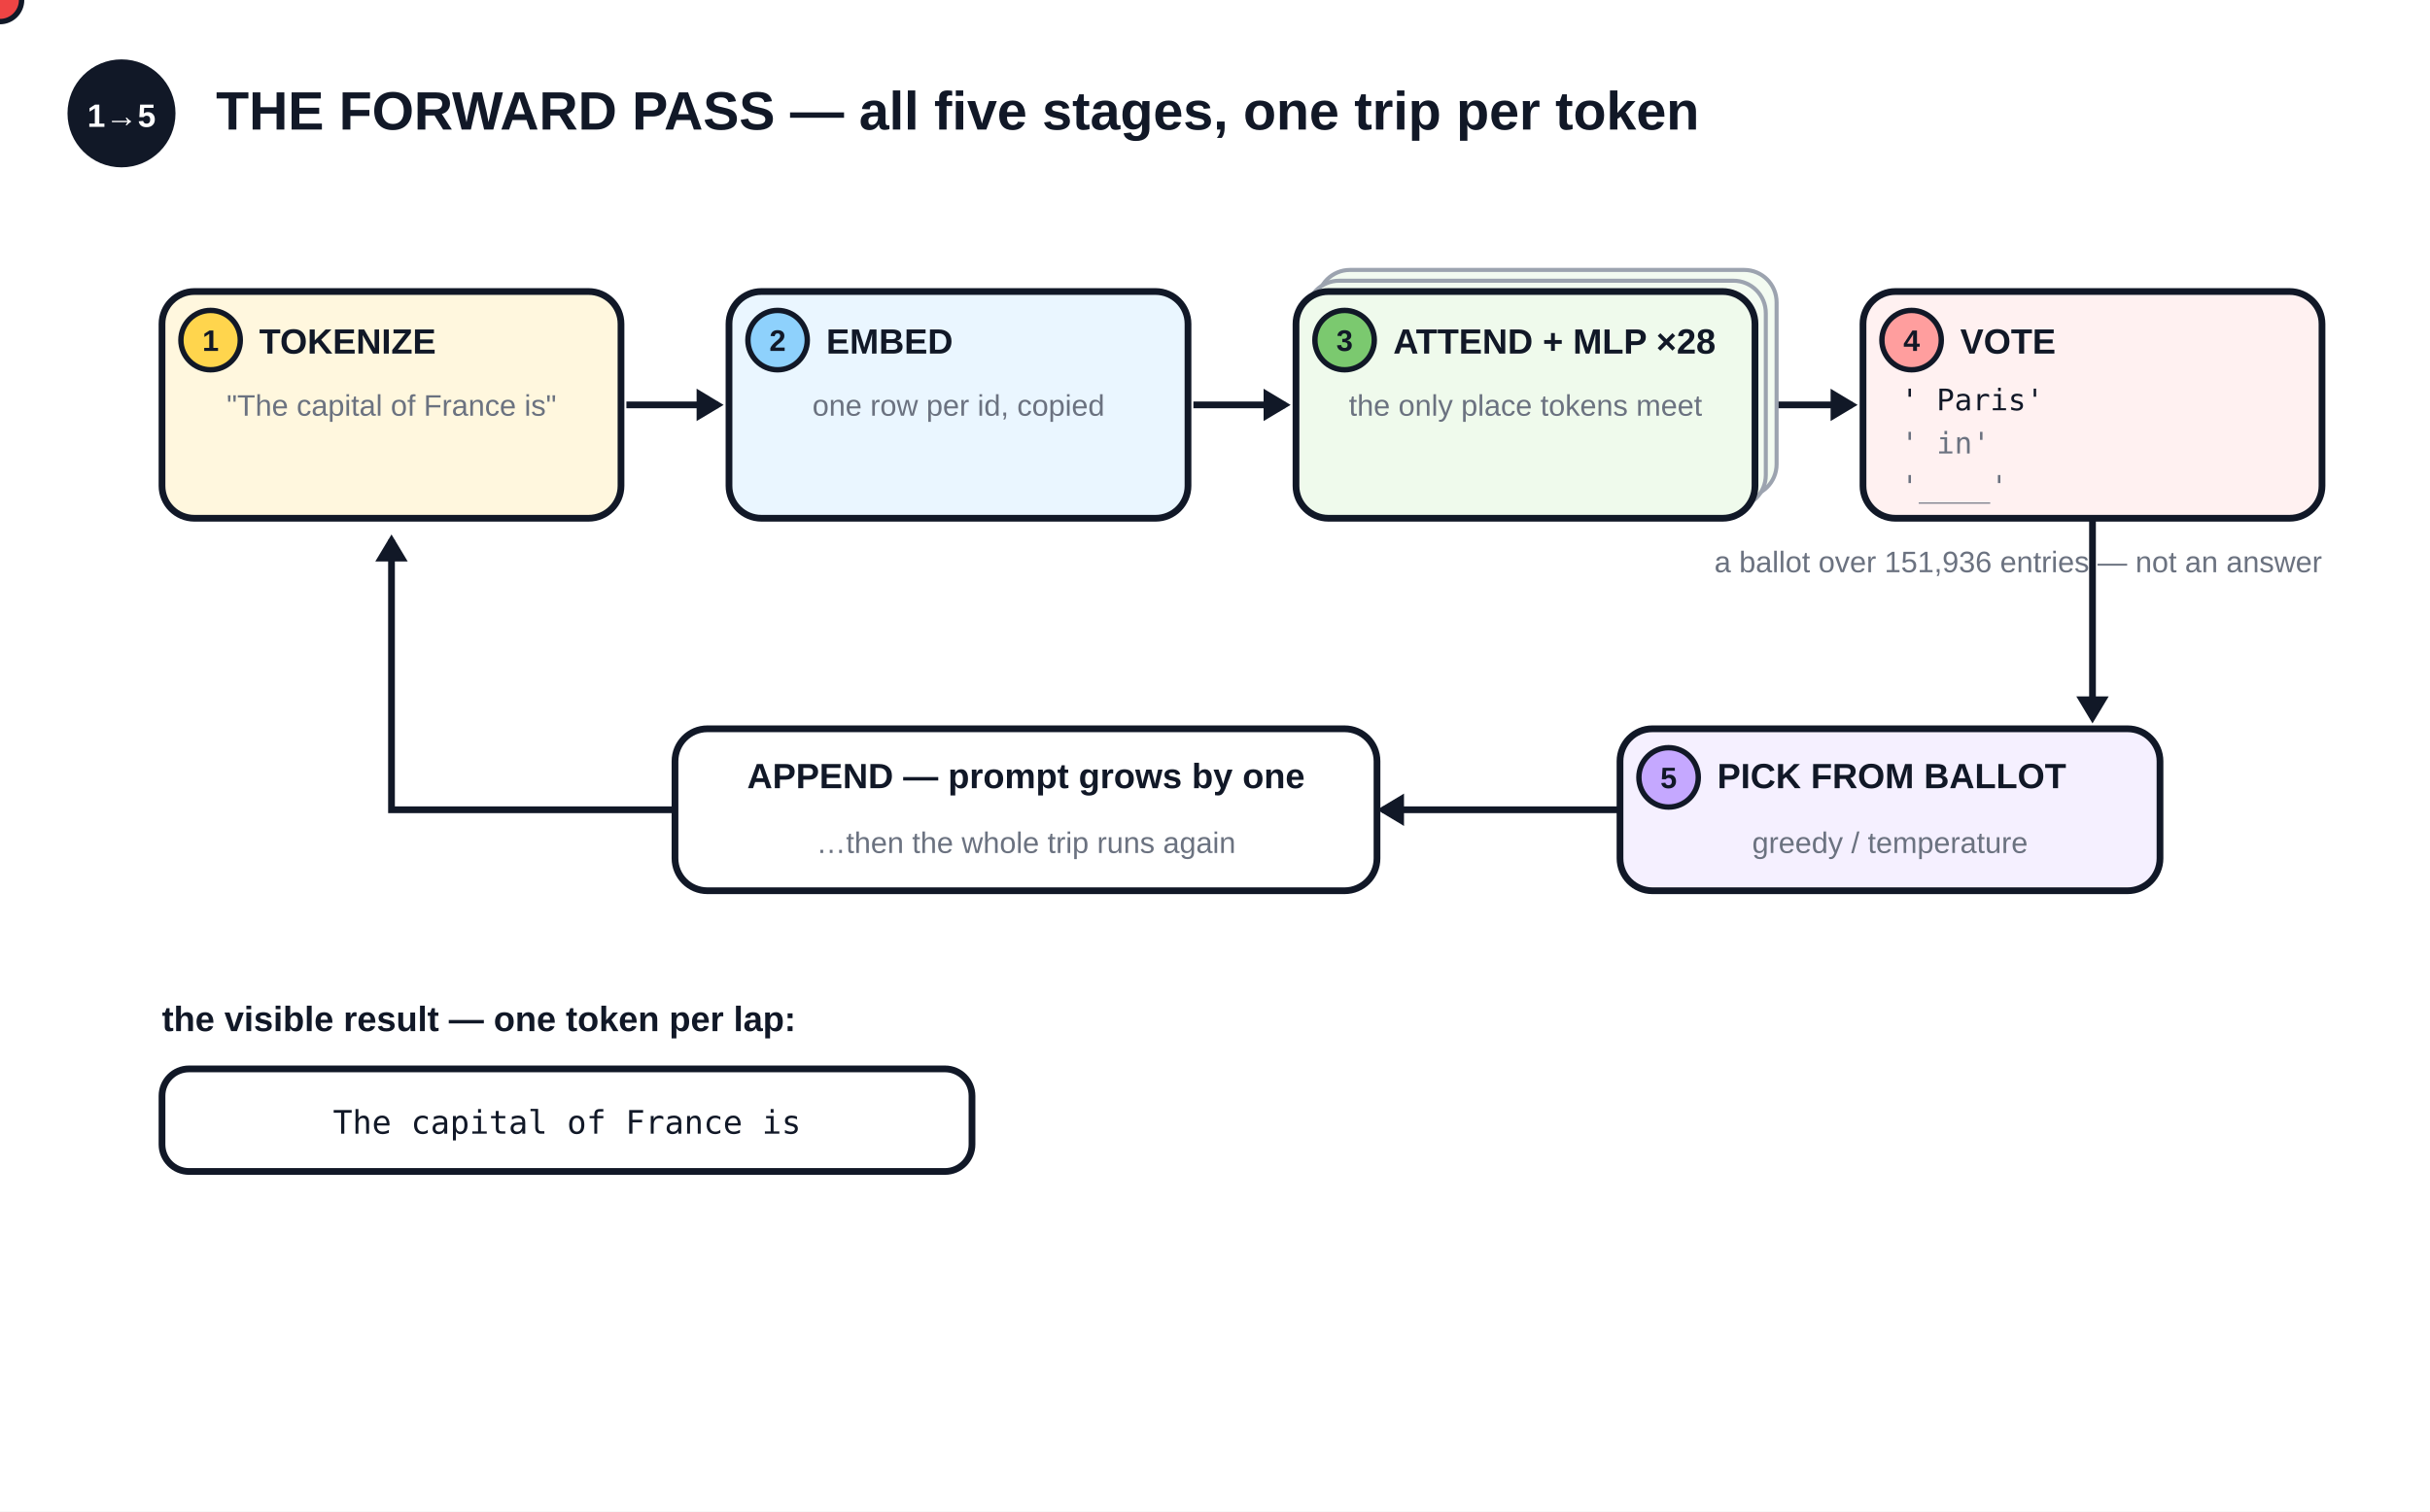
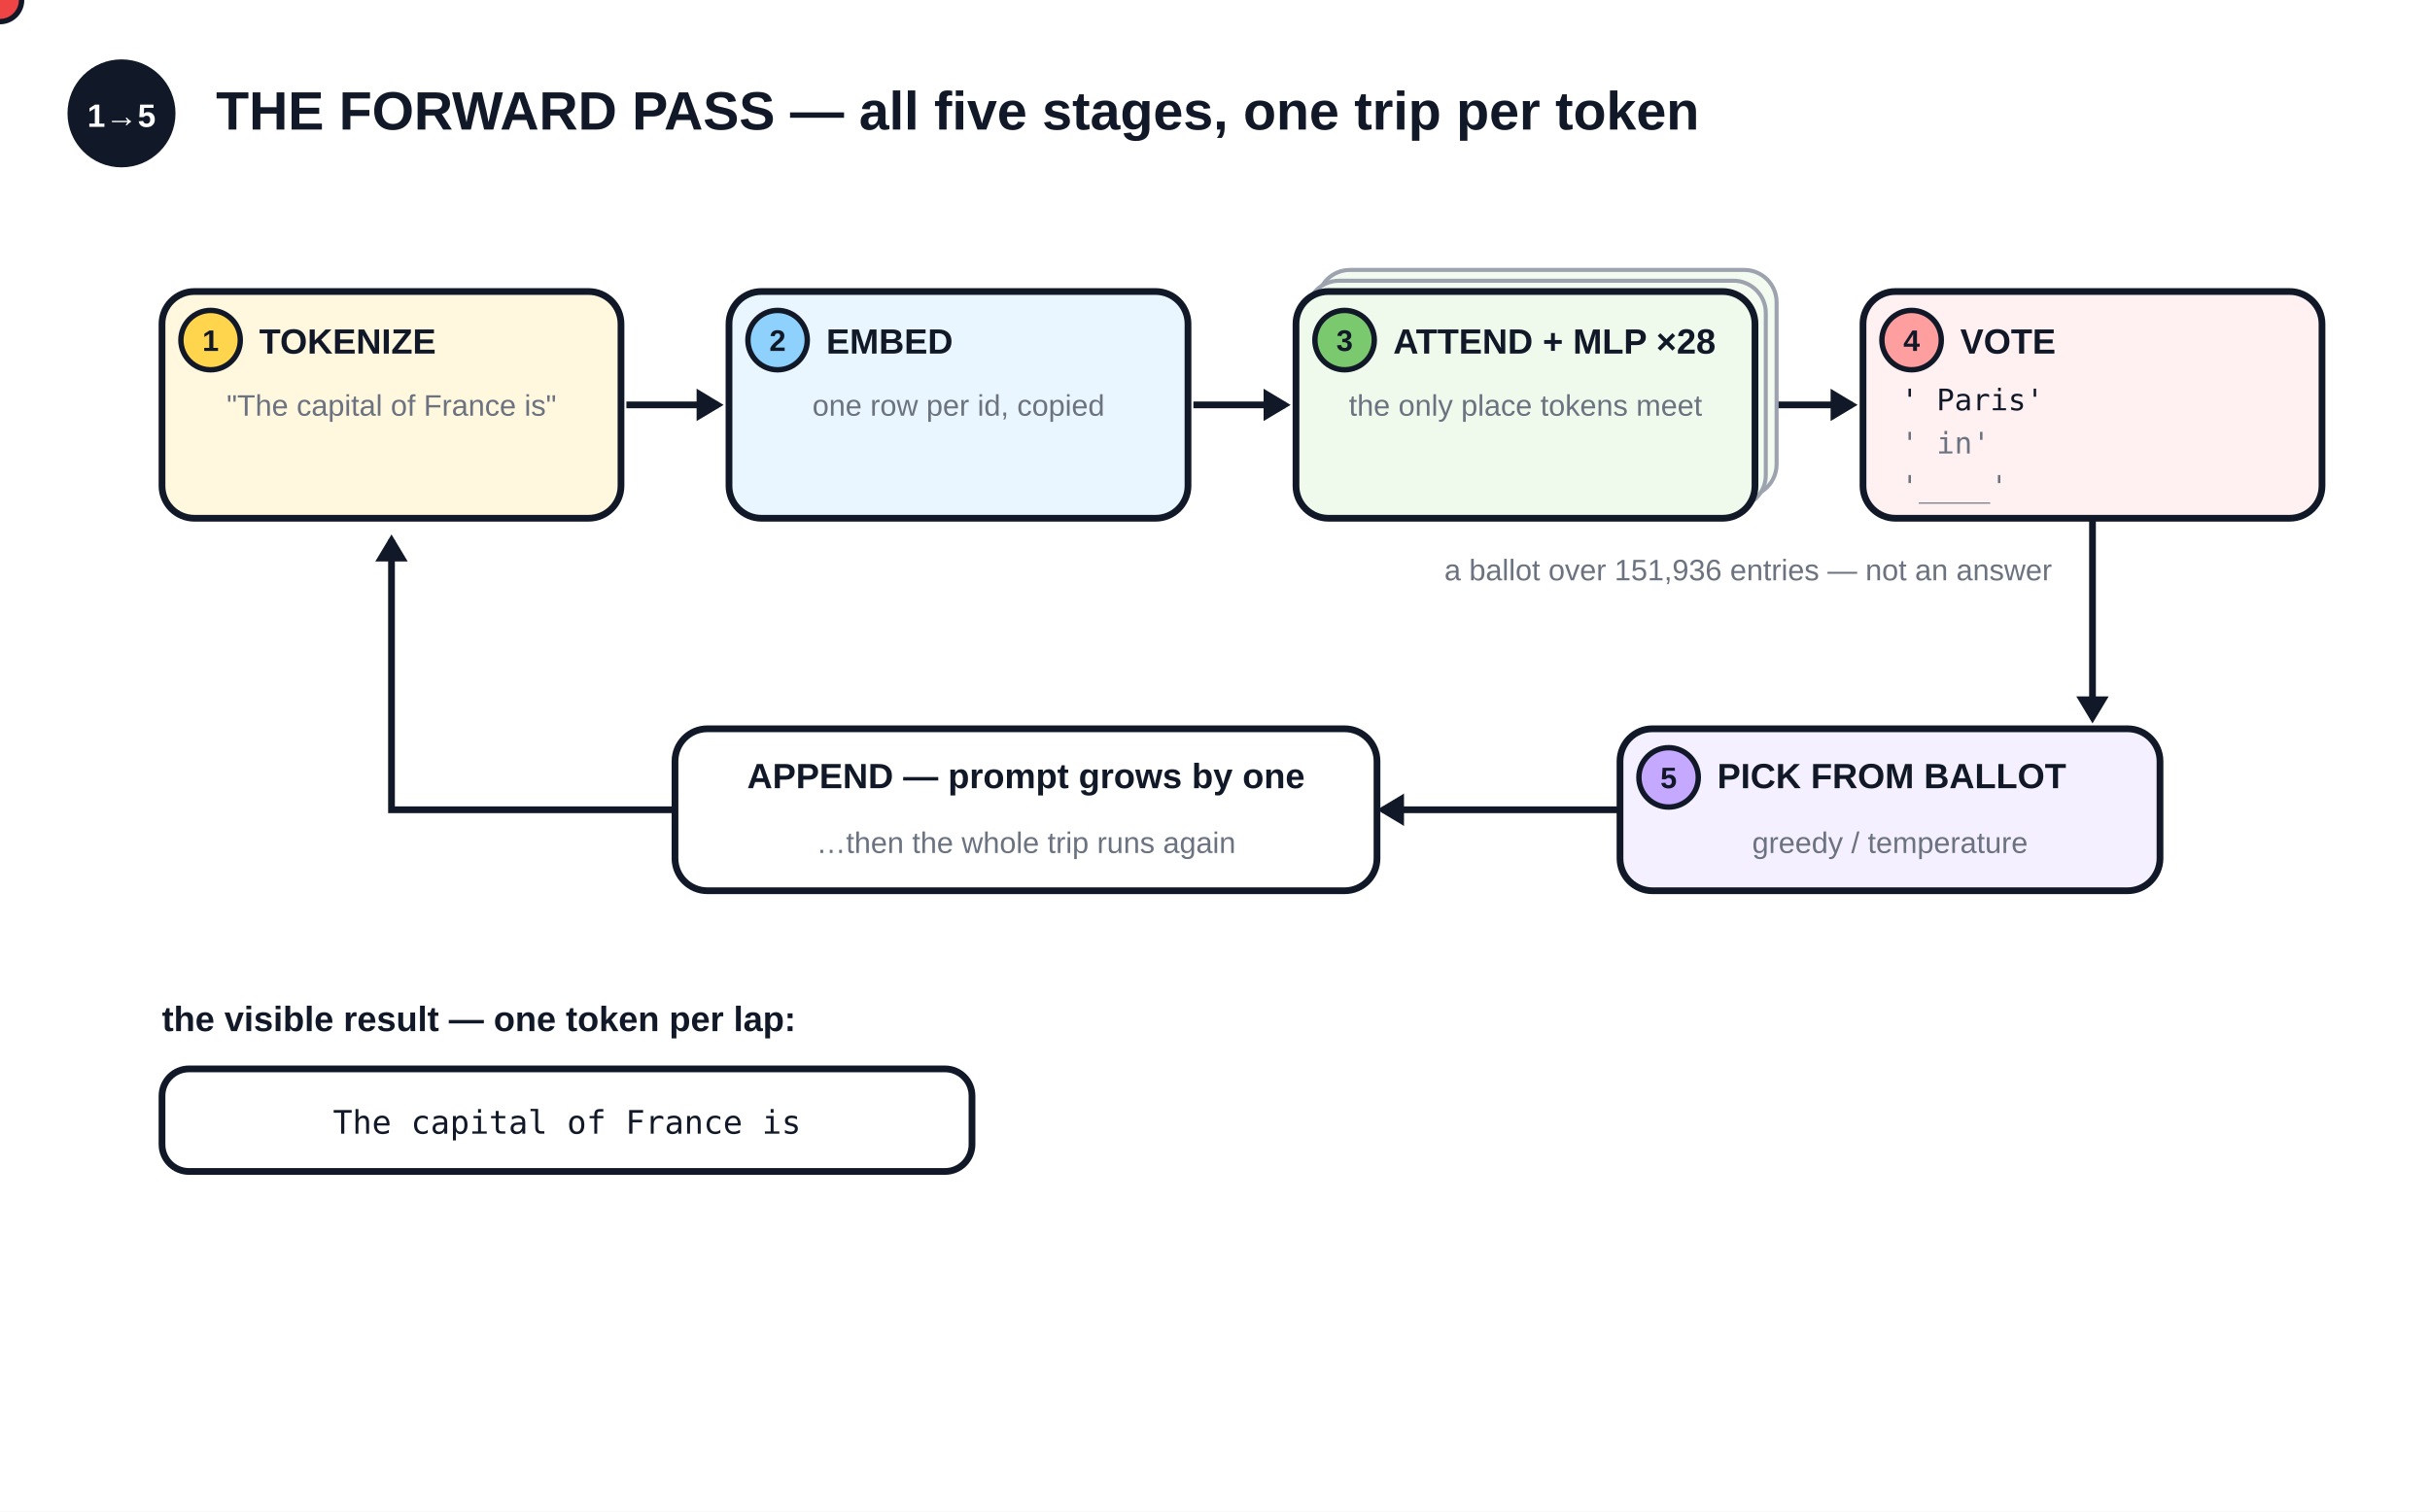
<svg xmlns="http://www.w3.org/2000/svg" viewBox="0 0 900 560" width="900" height="560" font-family="Arial, Helvetica, sans-serif">
  <style>
    .ink{fill:#111827}.mut{fill:#6b7280}
    .t20{font-size:20px;font-weight:700}.t16{font-size:16px;font-weight:700}
    .t14{font-size:14px}.t13{font-size:13px}.t12{font-size:12px}.t11{font-size:11px}
    .box{fill:#ffffff;stroke:#111827;stroke-width:2.5}
    .mono{font-family:Menlo,Consolas,monospace}
    .bn{font-size:12px;font-weight:700;fill:#ffffff}
  </style>
  <rect width="900" height="560" fill="#ffffff" />
  <circle cx="45" cy="42" r="20" fill="#111827" />
  <text x="45" y="47" text-anchor="middle" fill="#ffffff" font-size="12" font-weight="700">1→5</text>
  <text x="80" y="48" class="ink t20">THE FORWARD PASS — all five stages, one trip per token</text>
  <g stroke="#111827" stroke-width="2.5">
    <line x1="232" y1="150" x2="266" y2="150" />
    <path d="M268,150 l-10,-6 v12 z" fill="#111827" stroke="none" />
    <line x1="442" y1="150" x2="476" y2="150" />
    <path d="M478,150 l-10,-6 v12 z" fill="#111827" stroke="none" />
    <line x1="652" y1="150" x2="686" y2="150" />
    <path d="M688,150 l-10,-6 v12 z" fill="#111827" stroke="none" />
  </g>
  <rect x="60" y="108" width="170" height="84" rx="12" fill="#FFF7DE" stroke="#111827" stroke-width="2.5" />
  <circle cx="78" cy="126" r="11" fill="#FFD54D" stroke="#111827" stroke-width="2" />
  <text x="78" y="130" text-anchor="middle" class="ink t11" font-weight="700">1</text>
  <text x="96" y="131" class="ink t13" font-weight="700">TOKENIZE</text>
  <text x="145" y="154" text-anchor="middle" class="mut t11">"The capital of France is"</text>
  <text x="145" y="176" text-anchor="middle" class="ink mono" font-size="10" opacity="0">785 6722 315 9625 374
    <animate attributeName="opacity" dur="16s" repeatCount="indefinite" values="0;0;1;1" keyTimes="0;0.08;0.12;1" />
  </text>
  <rect x="60" y="108" width="170" height="84" rx="12" fill="none" stroke="#D99A1E" stroke-width="3.5" opacity="0">
    <animate attributeName="opacity" dur="16s" repeatCount="indefinite" values="0;0;1;1;0;0" keyTimes="0;0.06;0.09;0.13;0.17;1" />
  </rect>
  <rect x="270" y="108" width="170" height="84" rx="12" fill="#EAF6FF" stroke="#111827" stroke-width="2.5" />
  <circle cx="288" cy="126" r="11" fill="#8ED1FC" stroke="#111827" stroke-width="2" />
  <text x="288" y="130" text-anchor="middle" class="ink t11" font-weight="700">2</text>
  <text x="306" y="131" class="ink t13" font-weight="700">EMBED</text>
  <text x="355" y="154" text-anchor="middle" class="mut t11">one row per id, copied</text>
  <text x="355" y="176" text-anchor="middle" class="ink t11 mono" opacity="0">5 tokens × 1,024 numbers
    <animate attributeName="opacity" dur="16s" repeatCount="indefinite" values="0;0;1;1" keyTimes="0;0.17;0.21;1" />
  </text>
  <rect x="270" y="108" width="170" height="84" rx="12" fill="none" stroke="#2E86C1" stroke-width="3.5" opacity="0">
    <animate attributeName="opacity" dur="16s" repeatCount="indefinite" values="0;0;1;1;0;0" keyTimes="0;0.15;0.18;0.22;0.26;1" />
  </rect>
  <rect x="488" y="100" width="170" height="84" rx="12" fill="#F3FBF1" stroke="#9CA3AF" stroke-width="1.5" />
  <rect x="484" y="104" width="170" height="84" rx="12" fill="#F3FBF1" stroke="#9CA3AF" stroke-width="1.5" />
  <rect x="480" y="108" width="170" height="84" rx="12" fill="#EFFAEC" stroke="#111827" stroke-width="2.5" />
  <circle cx="498" cy="126" r="11" fill="#7BC96F" stroke="#111827" stroke-width="2" />
  <text x="498" y="130" text-anchor="middle" class="ink t11" font-weight="700">3</text>
  <text x="516" y="131" class="ink t13" font-weight="700">ATTEND + MLP ×28</text>
  <text x="565" y="154" text-anchor="middle" class="mut t11">the only place tokens meet</text>
  <text x="565" y="176" text-anchor="middle" class="ink mono" font-size="10" opacity="0">always (1, 5, 1024)
    <animate attributeName="opacity" dur="16s" repeatCount="indefinite" values="0;0;1;1" keyTimes="0;0.26;0.30;1" />
  </text>
  <rect x="480" y="108" width="170" height="84" rx="12" fill="none" stroke="#2F9E44" stroke-width="3.5" opacity="0">
    <animate attributeName="opacity" dur="16s" repeatCount="indefinite" values="0;0;1;1;0;0" keyTimes="0;0.24;0.27;0.33;0.37;1" />
  </rect>
  <rect x="690" y="108" width="170" height="84" rx="12" fill="#FFF1F1" stroke="#111827" stroke-width="2.5" />
  <circle cx="708" cy="126" r="11" fill="#FF9E9E" stroke="#111827" stroke-width="2" />
  <text x="708" y="130" text-anchor="middle" class="ink t11" font-weight="700">4</text>
  <text x="726" y="131" class="ink t13" font-weight="700">VOTE</text>
  <g class="mono">
    <text x="704" y="152" class="ink t11">' Paris'</text>
    <rect x="756" y="143" height="10" rx="3" fill="#7BC96F" stroke="#111827" stroke-width="1.5" width="0">
      <animate attributeName="width" dur="16s" repeatCount="indefinite" values="0;0;68;68" keyTimes="0;0.38;0.46;1" />
    </rect>
    <text x="704" y="168" class="mut t11">' in'</text>
    <rect x="756" y="159" height="10" rx="3" fill="#8ED1FC" stroke="#111827" stroke-width="1.5" width="0">
      <animate attributeName="width" dur="16s" repeatCount="indefinite" values="0;0;21;21" keyTimes="0;0.40;0.48;1" />
    </rect>
    <text x="704" y="184" class="mut t11">'____'</text>
    <rect x="756" y="175" height="10" rx="3" fill="#FFD54D" stroke="#111827" stroke-width="1.5" width="0">
      <animate attributeName="width" dur="16s" repeatCount="indefinite" values="0;0;14;14" keyTimes="0;0.42;0.50;1" />
    </rect>
    <text x="852" y="152" text-anchor="end" class="ink t11" opacity="0">28%
      <animate attributeName="opacity" dur="16s" repeatCount="indefinite" values="0;0;1;1" keyTimes="0;0.44;0.50;1" />
    </text>
  </g>
  <rect x="690" y="108" width="170" height="84" rx="12" fill="none" stroke="#E5484D" stroke-width="3.5" opacity="0">
    <animate attributeName="opacity" dur="16s" repeatCount="indefinite" values="0;0;1;1;0;0" keyTimes="0;0.35;0.38;0.46;0.50;1" />
  </rect>
-   <text x="860" y="212" text-anchor="end" class="mut t11">a ballot over 151,936 entries — not an answer</text>
+   <text x="760" y="215" text-anchor="end" class="mut t11">a ballot over 151,936 entries — not an answer</text>
  <g fill="none" stroke="#111827" stroke-width="2.5">
    <path d="M 775,192 V 264" />
    <path d="M 775,268 l-6,-10 h12 z" fill="#111827" stroke="none" />
    <line x1="600" y1="300" x2="512" y2="300" />
    <path d="M510,300 l10,-6 v12 z" fill="#111827" stroke="none" />
    <path d="M 250,300 H 145 V 200" />
    <path d="M145,198 l-6,10 h12 z" fill="#111827" stroke="none" />
  </g>
  <rect x="600" y="270" width="200" height="60" rx="12" fill="#F5F0FF" stroke="#111827" stroke-width="2.5" />
  <circle cx="618" cy="288" r="11" fill="#C5A8FF" stroke="#111827" stroke-width="2" />
  <text x="618" y="292" text-anchor="middle" class="ink t11" font-weight="700">5</text>
  <text x="636" y="292" class="ink t13" font-weight="700">PICK FROM BALLOT</text>
  <text x="700" y="316" text-anchor="middle" class="mut t11">greedy / temperature</text>
  <rect x="600" y="270" width="200" height="60" rx="12" fill="none" stroke="#7C3AED" stroke-width="3.5" opacity="0">
    <animate attributeName="opacity" dur="16s" repeatCount="indefinite" values="0;0;1;1;0;0" keyTimes="0;0.48;0.51;0.57;0.61;1" />
  </rect>
  <rect x="250" y="270" width="260" height="60" rx="12" fill="#ffffff" stroke="#111827" stroke-width="2.5" />
  <text x="380" y="292" text-anchor="middle" class="ink t13" font-weight="700">APPEND — prompt grows by one</text>
  <text x="380" y="316" text-anchor="middle" class="mut t11">…then the whole trip runs again</text>
  <rect x="250" y="270" width="260" height="60" rx="12" fill="none" stroke="#111827" stroke-width="3.5" opacity="0">
    <animate attributeName="opacity" dur="16s" repeatCount="indefinite" values="0;0;1;1;0;0" keyTimes="0;0.61;0.64;0.70;0.74;1" />
  </rect>
  <circle r="8" fill="#EF4444" stroke="#111827" stroke-width="2">
    <animateMotion dur="16s" repeatCount="indefinite" calcMode="linear" keyPoints="0;0;1;1" keyTimes="0;0.04;0.80;1" path="M 40,150 L 775,150 L 775,300 L 145,300 L 145,150" />
  </circle>
  <g class="mono">
    <text x="60" y="382" class="ink t13" font-weight="700" font-family="Arial">the visible result — one token per lap:</text>
    <rect x="60" y="396" width="300" height="38" rx="10" class="box" />
    <text x="210" y="420" text-anchor="middle" class="ink t12">The capital of France is</text>
    <g opacity="0">
      <animate attributeName="opacity" dur="16s" repeatCount="indefinite" values="0;0;1;1;0" keyTimes="0;0.68;0.73;0.985;1" />
      <rect x="372" y="396" width="84" height="38" rx="10" fill="#7BC96F" stroke="#111827" stroke-width="2.5" />
      <text x="414" y="420" text-anchor="middle" class="ink t12">·Paris</text>
    </g>
    <text x="470" y="420" class="mut t12" opacity="0">← this lap
      <animate attributeName="opacity" dur="16s" repeatCount="indefinite" values="0;0;1;1;0" keyTimes="0;0.68;0.73;0.985;1" />
    </text>
  </g>
  <g opacity="0">
    <animate attributeName="opacity" dur="16s" repeatCount="indefinite" values="0;0;1;1;0" keyTimes="0;0.80;0.86;0.985;1" />
    <rect x="60" y="466" width="780" height="52" rx="14" fill="#EAF3FF" stroke="#2E86C1" stroke-width="2.5" />
    <text x="450" y="488" text-anchor="middle" class="ink t13" font-weight="700">every stage above rebuilt by hand and verified: hand-built pass reproduces model(x) — max diff 0.000000</text>
    <text x="450" y="507" text-anchor="middle" class="mut t11">Qwen3-0.6B-4bit · MLX · runnable scripts at github.com/Suryals/internals-series</text>
  </g>
</svg>
